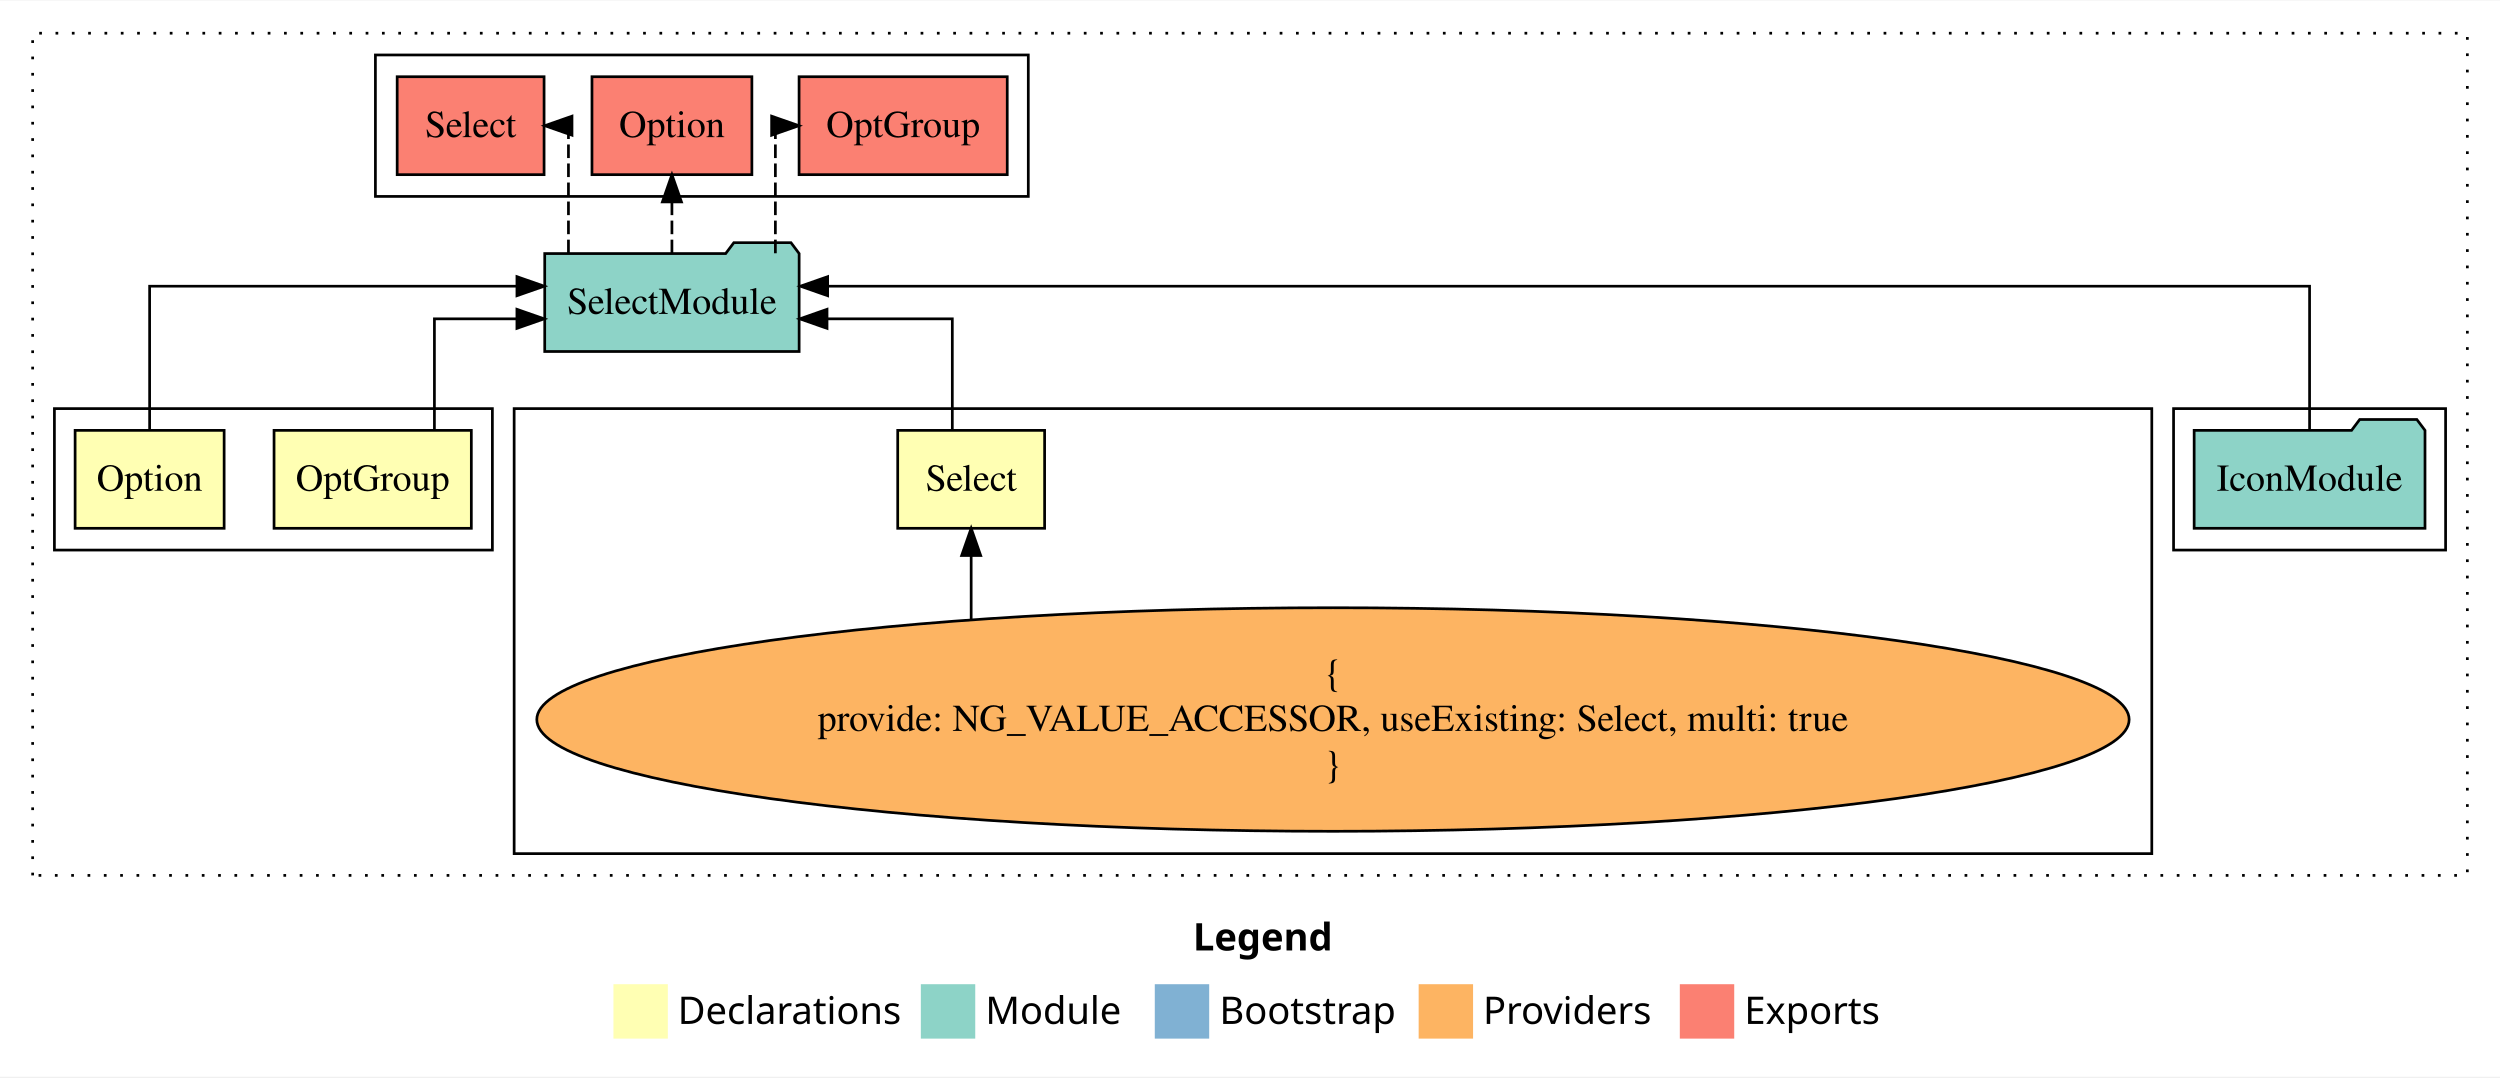
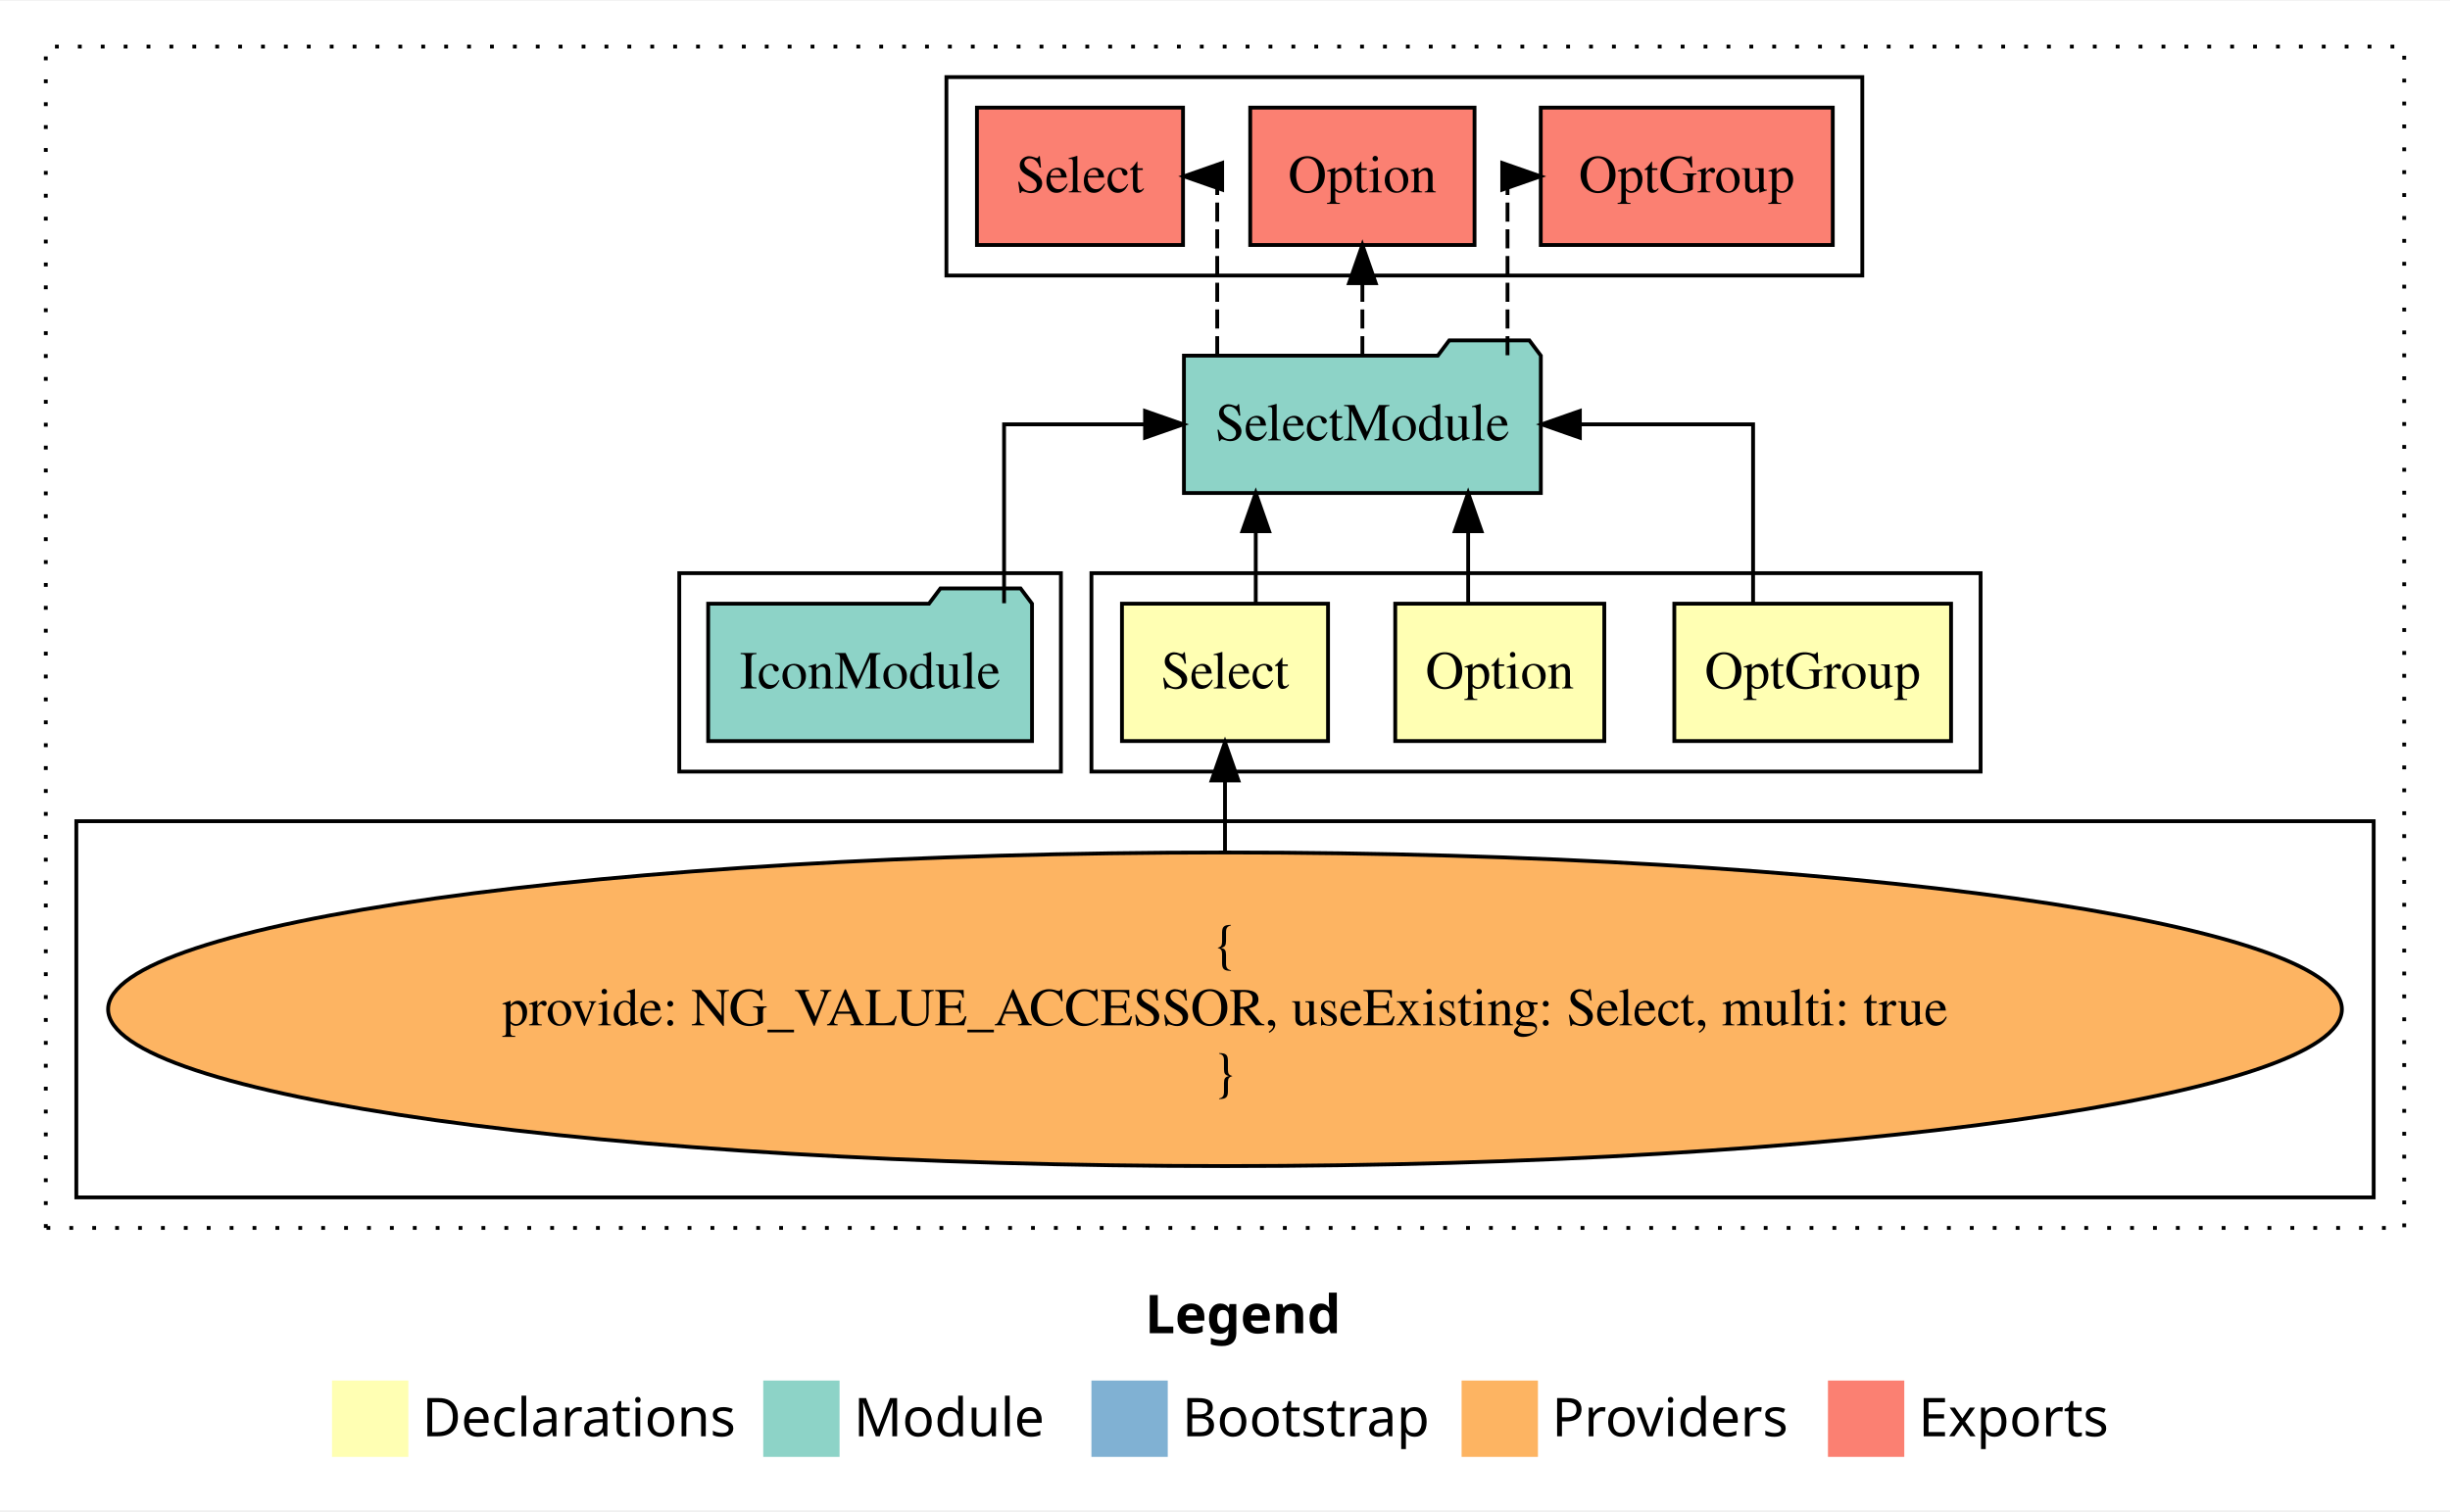
- <svg xmlns="http://www.w3.org/2000/svg" width="919pt" height="396pt" viewBox="0.00 0.00 919.00 395.59">
+ <svg xmlns="http://www.w3.org/2000/svg" width="642pt" height="396pt" viewBox="0.00 0.00 642.00 395.59">
  <g id="graph0" class="graph" transform="scale(1 1) rotate(0) translate(4 391.59)">
-     <polygon fill="white" stroke="transparent" points="-4,4 -4,-391.59 915,-391.59 915,4 -4,4" />
-     <text text-anchor="start" x="434.51" y="-42.4" font-family="Times-12" font-weight="bold" font-size="14.00">Legend</text>
-     <polygon fill="#ffffb3" stroke="transparent" points="221.5,-10 221.5,-30 241.5,-30 241.5,-10 221.5,-10" />
-     <text text-anchor="start" x="245.13" y="-15.4" font-family="Times-12" font-size="14.00">  Declarations</text>
-     <polygon fill="#8dd3c7" stroke="transparent" points="334.5,-10 334.5,-30 354.5,-30 354.5,-10 334.5,-10" />
-     <text text-anchor="start" x="358.23" y="-15.4" font-family="Times-12" font-size="14.00">  Module</text>
-     <polygon fill="#80b1d3" stroke="transparent" points="420.5,-10 420.5,-30 440.5,-30 440.5,-10 420.5,-10" />
-     <text text-anchor="start" x="444.28" y="-15.4" font-family="Times-12" font-size="14.00">  Bootstrap</text>
-     <polygon fill="#fdb462" stroke="transparent" points="517.5,-10 517.5,-30 537.5,-30 537.5,-10 517.5,-10" />
-     <text text-anchor="start" x="541.17" y="-15.4" font-family="Times-12" font-size="14.00">  Providers</text>
-     <polygon fill="#fb8072" stroke="transparent" points="613.5,-10 613.5,-30 633.5,-30 633.5,-10 613.5,-10" />
-     <text text-anchor="start" x="637.23" y="-15.4" font-family="Times-12" font-size="14.00">  Exports</text>
+     <polygon fill="white" stroke="transparent" points="-4,4 -4,-391.59 638,-391.59 638,4 -4,4" />
+     <text text-anchor="start" x="296.01" y="-42.4" font-family="Times-12" font-weight="bold" font-size="14.00">Legend</text>
+     <polygon fill="#ffffb3" stroke="transparent" points="83,-10 83,-30 103,-30 103,-10 83,-10" />
+     <text text-anchor="start" x="106.63" y="-15.4" font-family="Times-12" font-size="14.00">  Declarations</text>
+     <polygon fill="#8dd3c7" stroke="transparent" points="196,-10 196,-30 216,-30 216,-10 196,-10" />
+     <text text-anchor="start" x="219.73" y="-15.4" font-family="Times-12" font-size="14.00">  Module</text>
+     <polygon fill="#80b1d3" stroke="transparent" points="282,-10 282,-30 302,-30 302,-10 282,-10" />
+     <text text-anchor="start" x="305.78" y="-15.4" font-family="Times-12" font-size="14.00">  Bootstrap</text>
+     <polygon fill="#fdb462" stroke="transparent" points="379,-10 379,-30 399,-30 399,-10 379,-10" />
+     <text text-anchor="start" x="402.67" y="-15.4" font-family="Times-12" font-size="14.00">  Providers</text>
+     <polygon fill="#fb8072" stroke="transparent" points="475,-10 475,-30 495,-30 495,-10 475,-10" />
+     <text text-anchor="start" x="498.73" y="-15.4" font-family="Times-12" font-size="14.00">  Exports</text>
    <g id="clust1" class="cluster">
-       <polygon fill="none" stroke="black" stroke-dasharray="1,5" points="8,-70 8,-379.59 903,-379.59 903,-70 8,-70" />
+       <polygon fill="none" stroke="black" stroke-dasharray="1,5" points="8,-70 8,-379.59 626,-379.59 626,-70 8,-70" />
+     </g>
+     <g id="clust2" class="cluster">
+       <polygon fill="none" stroke="black" points="282,-189.59 282,-241.59 515,-241.59 515,-189.59 282,-189.59" />
+     </g>
+     <g id="clust5" class="cluster">
+       <polygon fill="none" stroke="black" points="16,-78 16,-176.59 618,-176.59 618,-78 16,-78" />
    </g>
    <g id="clust6" class="cluster">
-       <polygon fill="none" stroke="black" points="795,-189.59 795,-241.59 895,-241.59 895,-189.59 795,-189.59" />
-     </g>
-     <g id="clust5" class="cluster">
-       <polygon fill="none" stroke="black" points="185,-78 185,-241.59 787,-241.59 787,-78 185,-78" />
-     </g>
-     <g id="clust2" class="cluster">
-       <polygon fill="none" stroke="black" points="16,-189.59 16,-241.59 177,-241.59 177,-189.59 16,-189.59" />
+       <polygon fill="none" stroke="black" points="174,-189.59 174,-241.59 274,-241.59 274,-189.59 174,-189.59" />
    </g>
    <g id="clust7" class="cluster">
-       <polygon fill="none" stroke="black" points="134,-319.59 134,-371.59 374,-371.59 374,-319.59 134,-319.59" />
+       <polygon fill="none" stroke="black" points="244,-319.59 244,-371.59 484,-371.59 484,-319.59 244,-319.59" />
    </g>
    <g id="node1" class="node">
-       <polygon fill="#ffffb3" stroke="black" points="169.26,-233.59 96.74,-233.59 96.74,-197.59 169.26,-197.59 169.26,-233.59" />
-       <text text-anchor="middle" x="133" y="-211.39" font-family="Times,serif" font-size="14.00">OptGroup</text>
+       <polygon fill="#ffffb3" stroke="black" points="507.26,-233.59 434.74,-233.59 434.74,-197.59 507.26,-197.59 507.26,-233.59" />
+       <text text-anchor="middle" x="471" y="-211.39" font-family="Times,serif" font-size="14.00">OptGroup</text>
    </g>
    <g id="node4" class="node">
-       <polygon fill="#8dd3c7" stroke="black" points="289.76,-298.59 286.76,-302.59 265.76,-302.59 262.76,-298.59 196.24,-298.59 196.24,-262.59 289.76,-262.59 289.76,-298.59" />
-       <text text-anchor="middle" x="243" y="-276.39" font-family="Times,serif" font-size="14.00">SelectModule</text>
+       <polygon fill="#8dd3c7" stroke="black" points="399.76,-298.59 396.76,-302.59 375.76,-302.59 372.76,-298.59 306.24,-298.59 306.24,-262.59 399.76,-262.59 399.76,-298.59" />
+       <text text-anchor="middle" x="353" y="-276.39" font-family="Times,serif" font-size="14.00">SelectModule</text>
    </g>
    <g id="edge1" class="edge">
-       <path fill="none" stroke="black" d="M155.69,-233.61C155.69,-250.96 155.69,-274.59 155.69,-274.59 155.69,-274.59 186.02,-274.59 186.02,-274.59" />
-       <polygon fill="black" stroke="black" points="186.02,-278.09 196.02,-274.59 186.02,-271.09 186.02,-278.09" />
+       <path fill="none" stroke="black" d="M455.38,-233.7C455.38,-252.93 455.38,-280.59 455.38,-280.59 455.38,-280.59 409.99,-280.59 409.99,-280.59" />
+       <polygon fill="black" stroke="black" points="409.99,-277.09 399.99,-280.59 409.99,-284.09 409.99,-277.09" />
    </g>
    <g id="node2" class="node">
-       <polygon fill="#ffffb3" stroke="black" points="78.39,-233.59 23.61,-233.59 23.61,-197.59 78.39,-197.59 78.39,-233.59" />
-       <text text-anchor="middle" x="51" y="-211.39" font-family="Times,serif" font-size="14.00">Option</text>
+       <polygon fill="#ffffb3" stroke="black" points="416.39,-233.59 361.61,-233.59 361.61,-197.59 416.39,-197.59 416.39,-233.59" />
+       <text text-anchor="middle" x="389" y="-211.39" font-family="Times,serif" font-size="14.00">Option</text>
    </g>
    <g id="edge2" class="edge">
-       <path fill="none" stroke="black" d="M51,-233.87C51,-254.91 51,-286.59 51,-286.59 51,-286.59 186.03,-286.59 186.03,-286.59" />
-       <polygon fill="black" stroke="black" points="186.03,-290.09 196.03,-286.59 186.03,-283.09 186.03,-290.09" />
+       <path fill="none" stroke="black" d="M380.72,-233.7C380.72,-233.7 380.72,-252.58 380.72,-252.58" />
+       <polygon fill="black" stroke="black" points="377.22,-252.58 380.72,-262.58 384.22,-252.58 377.22,-252.58" />
    </g>
    <g id="node3" class="node">
-       <polygon fill="#ffffb3" stroke="black" points="380,-233.59 326,-233.59 326,-197.59 380,-197.59 380,-233.59" />
-       <text text-anchor="middle" x="353" y="-211.39" font-family="Times,serif" font-size="14.00">Select</text>
+       <polygon fill="#ffffb3" stroke="black" points="344,-233.59 290,-233.59 290,-197.59 344,-197.59 344,-233.59" />
+       <text text-anchor="middle" x="317" y="-211.39" font-family="Times,serif" font-size="14.00">Select</text>
    </g>
    <g id="edge3" class="edge">
-       <path fill="none" stroke="black" d="M346.07,-233.61C346.07,-250.96 346.07,-274.59 346.07,-274.59 346.07,-274.59 300.01,-274.59 300.01,-274.59" />
-       <polygon fill="black" stroke="black" points="300.01,-271.09 290.01,-274.59 300.01,-278.09 300.01,-271.09" />
+       <path fill="none" stroke="black" d="M325.06,-233.7C325.06,-233.7 325.06,-252.58 325.06,-252.58" />
+       <polygon fill="black" stroke="black" points="321.56,-252.58 325.06,-262.58 328.56,-252.58 321.56,-252.58" />
    </g>
    <g id="node7" class="node">
-       <polygon fill="#fb8072" stroke="black" points="366.26,-363.59 289.74,-363.59 289.74,-327.59 366.26,-327.59 366.26,-363.59" />
-       <text text-anchor="middle" x="328" y="-341.39" font-family="Times,serif" font-size="14.00">OptGroup </text>
+       <polygon fill="#fb8072" stroke="black" points="476.26,-363.59 399.74,-363.59 399.74,-327.59 476.26,-327.59 476.26,-363.59" />
+       <text text-anchor="middle" x="438" y="-341.39" font-family="Times,serif" font-size="14.00">OptGroup </text>
    </g>
    <g id="edge6" class="edge">
-       <path fill="none" stroke="black" stroke-dasharray="5,2" d="M281.03,-298.7C281.03,-317.93 281.03,-345.59 281.03,-345.59 281.03,-345.59 281.89,-345.59 281.89,-345.59" />
-       <polygon fill="black" stroke="black" points="279.65,-349.09 289.65,-345.59 279.65,-342.09 279.65,-349.09" />
+       <path fill="none" stroke="black" stroke-dasharray="5,2" d="M391.03,-298.7C391.03,-317.93 391.03,-345.59 391.03,-345.59 391.03,-345.59 391.89,-345.59 391.89,-345.59" />
+       <polygon fill="black" stroke="black" points="389.65,-349.09 399.65,-345.59 389.65,-342.09 389.65,-349.09" />
    </g>
    <g id="node8" class="node">
-       <polygon fill="#fb8072" stroke="black" points="272.39,-363.59 213.61,-363.59 213.61,-327.59 272.39,-327.59 272.39,-363.59" />
-       <text text-anchor="middle" x="243" y="-341.39" font-family="Times,serif" font-size="14.00">Option </text>
+       <polygon fill="#fb8072" stroke="black" points="382.39,-363.59 323.61,-363.59 323.61,-327.59 382.39,-327.59 382.39,-363.59" />
+       <text text-anchor="middle" x="353" y="-341.39" font-family="Times,serif" font-size="14.00">Option </text>
    </g>
    <g id="edge7" class="edge">
-       <path fill="none" stroke="black" stroke-dasharray="5,2" d="M243,-298.7C243,-298.7 243,-317.58 243,-317.58" />
-       <polygon fill="black" stroke="black" points="239.5,-317.58 243,-327.58 246.5,-317.58 239.5,-317.58" />
+       <path fill="none" stroke="black" stroke-dasharray="5,2" d="M353,-298.7C353,-298.7 353,-317.58 353,-317.58" />
+       <polygon fill="black" stroke="black" points="349.5,-317.58 353,-327.58 356.5,-317.58 349.5,-317.58" />
    </g>
    <g id="node9" class="node">
-       <polygon fill="#fb8072" stroke="black" points="196,-363.59 142,-363.59 142,-327.59 196,-327.59 196,-363.59" />
-       <text text-anchor="middle" x="169" y="-341.39" font-family="Times,serif" font-size="14.00">Select </text>
+       <polygon fill="#fb8072" stroke="black" points="306,-363.59 252,-363.59 252,-327.59 306,-327.59 306,-363.59" />
+       <text text-anchor="middle" x="279" y="-341.39" font-family="Times,serif" font-size="14.00">Select </text>
    </g>
    <g id="edge8" class="edge">
-       <path fill="none" stroke="black" stroke-dasharray="5,2" d="M204.96,-298.7C204.96,-317.93 204.96,-345.59 204.96,-345.59 204.96,-345.59 204.09,-345.59 204.09,-345.59" />
-       <polygon fill="black" stroke="black" points="206.26,-342.09 196.26,-345.59 206.26,-349.09 206.26,-342.09" />
+       <path fill="none" stroke="black" stroke-dasharray="5,2" d="M314.96,-298.7C314.96,-317.93 314.96,-345.59 314.96,-345.59 314.96,-345.59 314.09,-345.59 314.09,-345.59" />
+       <polygon fill="black" stroke="black" points="316.26,-342.09 306.26,-345.59 316.26,-349.09 316.26,-342.09" />
    </g>
    <g id="node5" class="node">
-       <ellipse fill="#fdb462" stroke="black" cx="486" cy="-127.3" rx="292.67" ry="41.09" />
-       <text text-anchor="middle" x="486" y="-139.9" font-family="Times,serif" font-size="14.00">{</text>
-       <text text-anchor="middle" x="486" y="-123.1" font-family="Times,serif" font-size="14.00">    provide: NG_VALUE_ACCESSOR, useExisting: Select, multi: true</text>
-       <text text-anchor="middle" x="486" y="-106.3" font-family="Times,serif" font-size="14.00">}</text>
+       <ellipse fill="#fdb462" stroke="black" cx="317" cy="-127.3" rx="292.67" ry="41.09" />
+       <text text-anchor="middle" x="317" y="-139.9" font-family="Times,serif" font-size="14.00">{</text>
+       <text text-anchor="middle" x="317" y="-123.1" font-family="Times,serif" font-size="14.00">    provide: NG_VALUE_ACCESSOR, useExisting: Select, multi: true</text>
+       <text text-anchor="middle" x="317" y="-106.3" font-family="Times,serif" font-size="14.00">}</text>
    </g>
    <g id="edge4" class="edge">
-       <path fill="none" stroke="black" d="M353,-164.23C353,-164.23 353,-187.58 353,-187.58" />
-       <polygon fill="black" stroke="black" points="349.5,-187.58 353,-197.58 356.5,-187.58 349.5,-187.58" />
+       <path fill="none" stroke="black" d="M317,-168.6C317,-168.6 317,-187.26 317,-187.26" />
+       <polygon fill="black" stroke="black" points="313.5,-187.26 317,-197.26 320.5,-187.26 313.5,-187.26" />
    </g>
    <g id="node6" class="node">
-       <polygon fill="#8dd3c7" stroke="black" points="887.43,-233.59 884.43,-237.59 863.43,-237.59 860.43,-233.59 802.57,-233.59 802.57,-197.59 887.43,-197.59 887.43,-233.59" />
-       <text text-anchor="middle" x="845" y="-211.39" font-family="Times,serif" font-size="14.00">IconModule</text>
+       <polygon fill="#8dd3c7" stroke="black" points="266.43,-233.59 263.43,-237.59 242.43,-237.59 239.43,-233.59 181.57,-233.59 181.57,-197.59 266.43,-197.59 266.43,-233.59" />
+       <text text-anchor="middle" x="224" y="-211.39" font-family="Times,serif" font-size="14.00">IconModule</text>
    </g>
    <g id="edge5" class="edge">
-       <path fill="none" stroke="black" d="M845,-233.87C845,-254.91 845,-286.59 845,-286.59 845,-286.59 300.24,-286.59 300.24,-286.59" />
-       <polygon fill="black" stroke="black" points="300.24,-283.09 290.24,-286.59 300.24,-290.09 300.24,-283.09" />
+       <path fill="none" stroke="black" d="M259.11,-233.7C259.11,-252.93 259.11,-280.59 259.11,-280.59 259.11,-280.59 296.05,-280.59 296.05,-280.59" />
+       <polygon fill="black" stroke="black" points="296.05,-284.09 306.05,-280.59 296.05,-277.09 296.05,-284.09" />
    </g>
  </g>
</svg>
